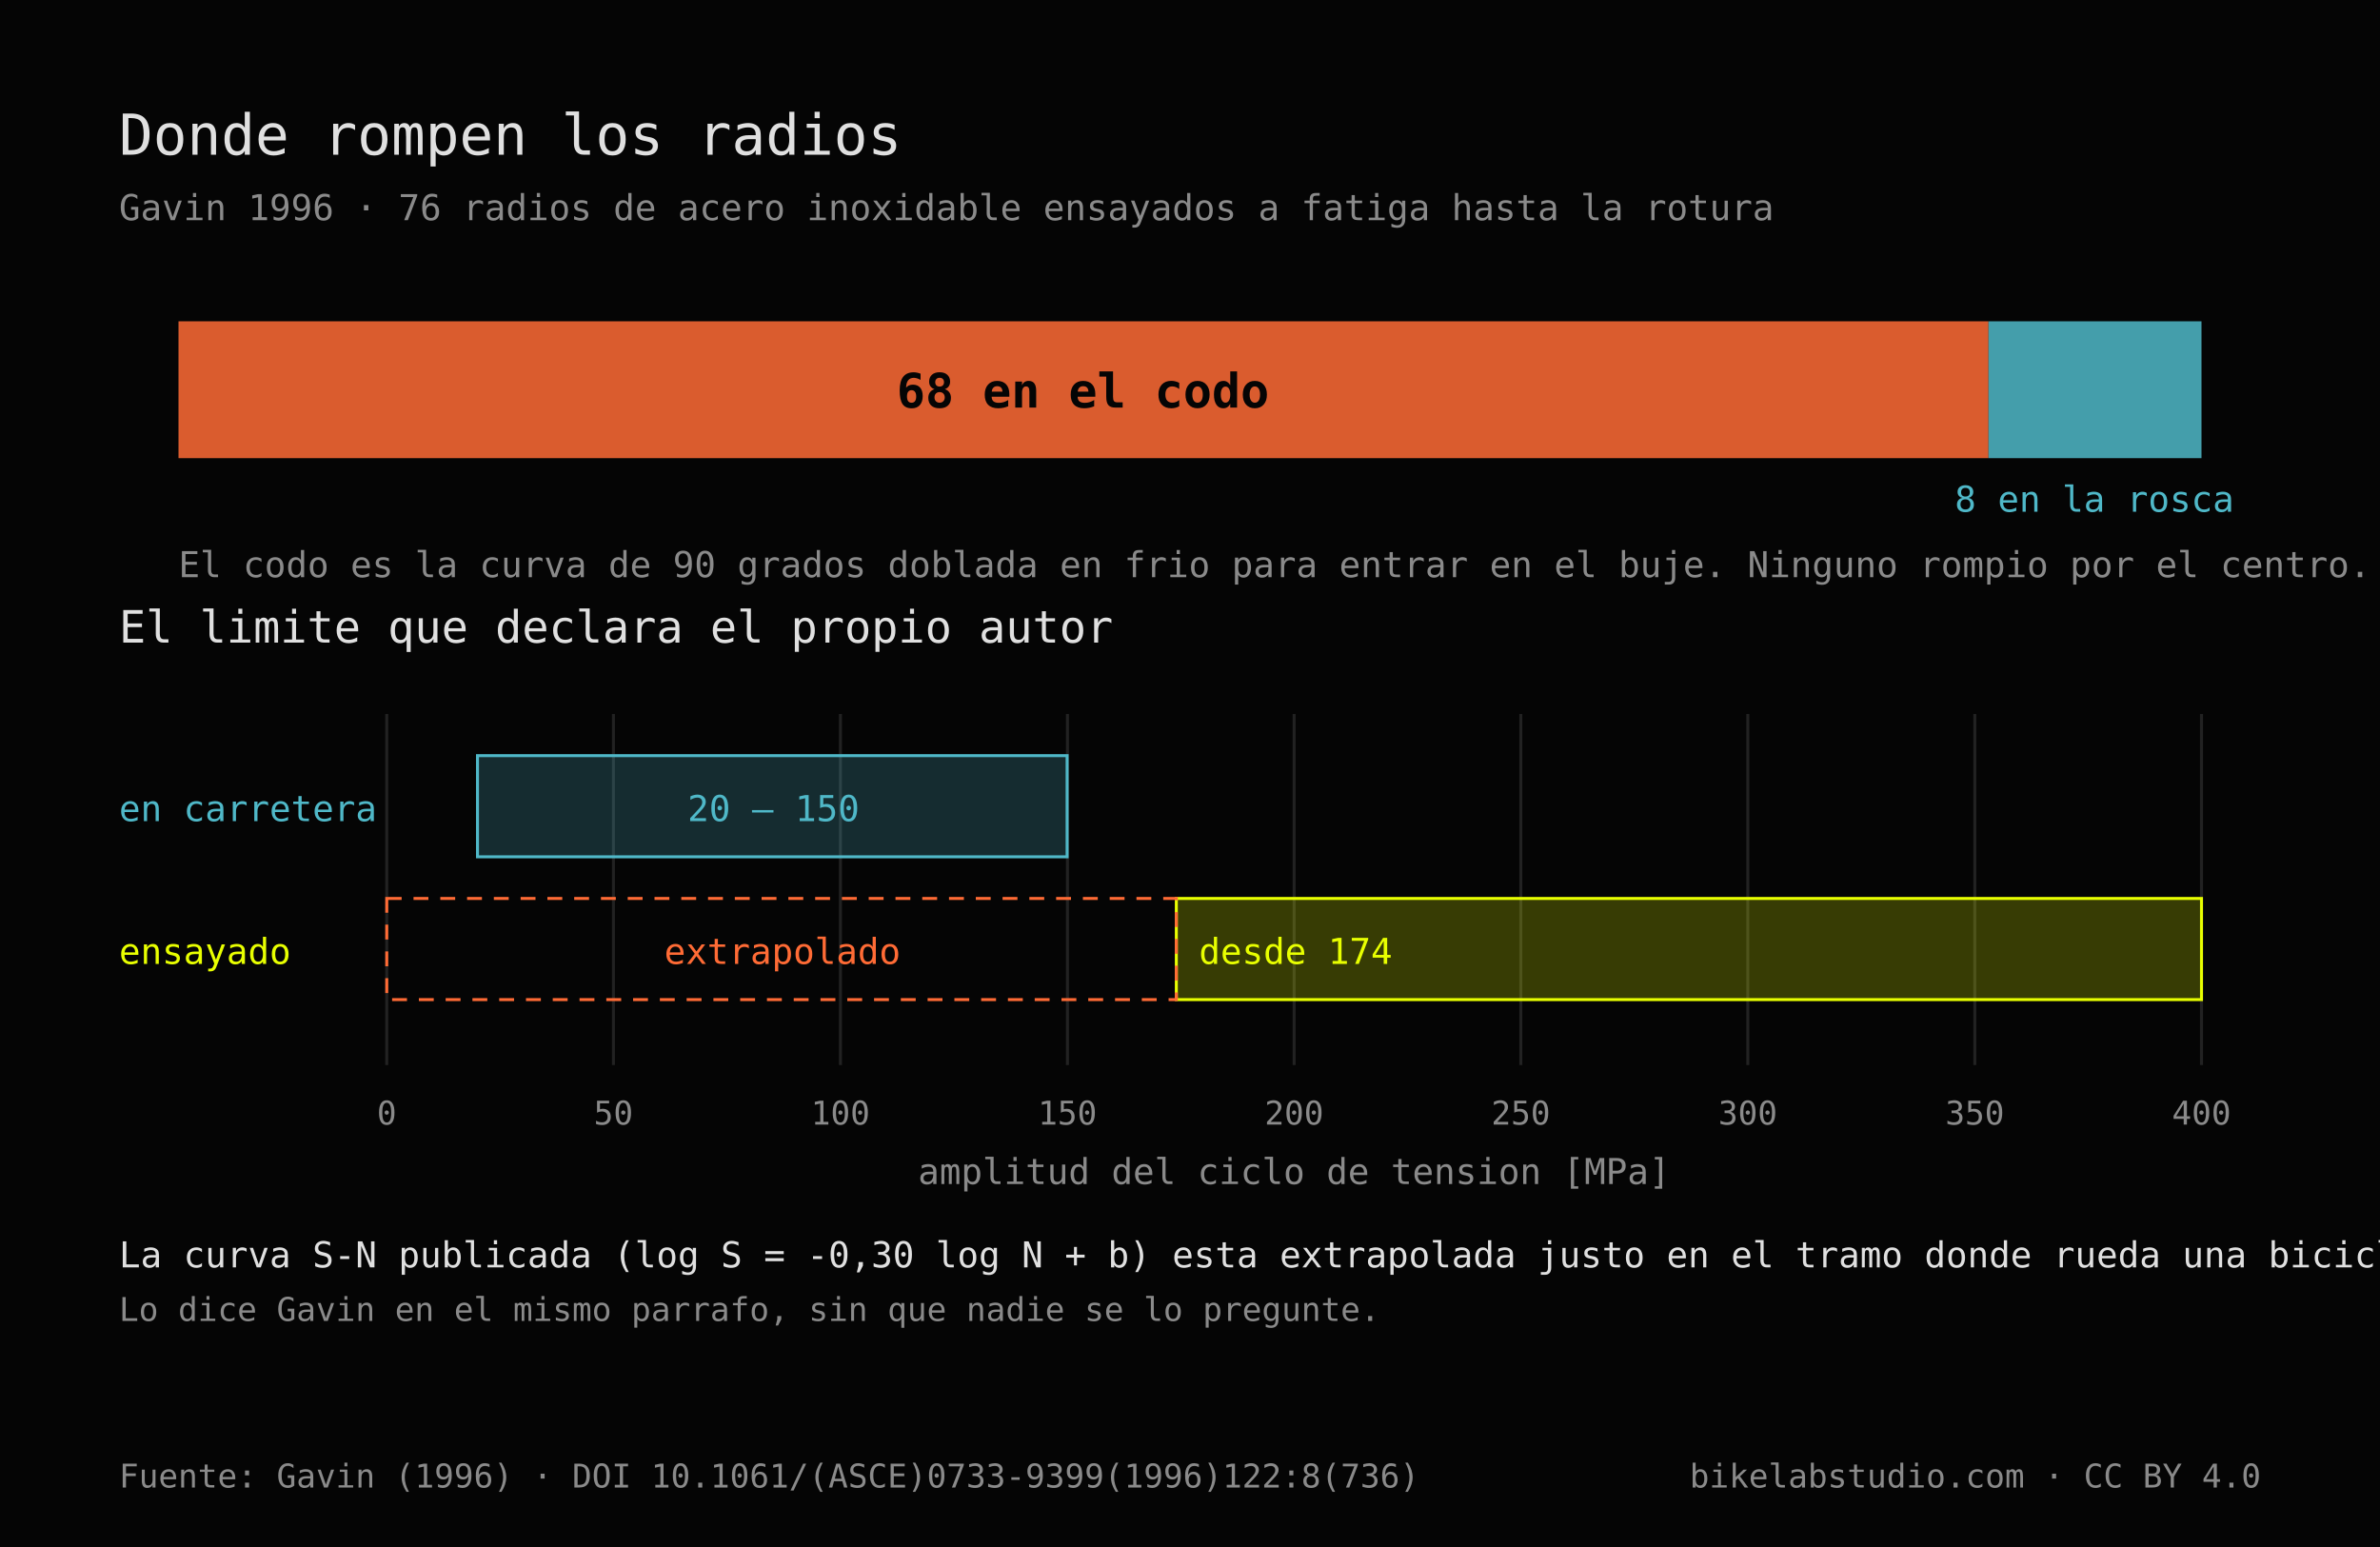
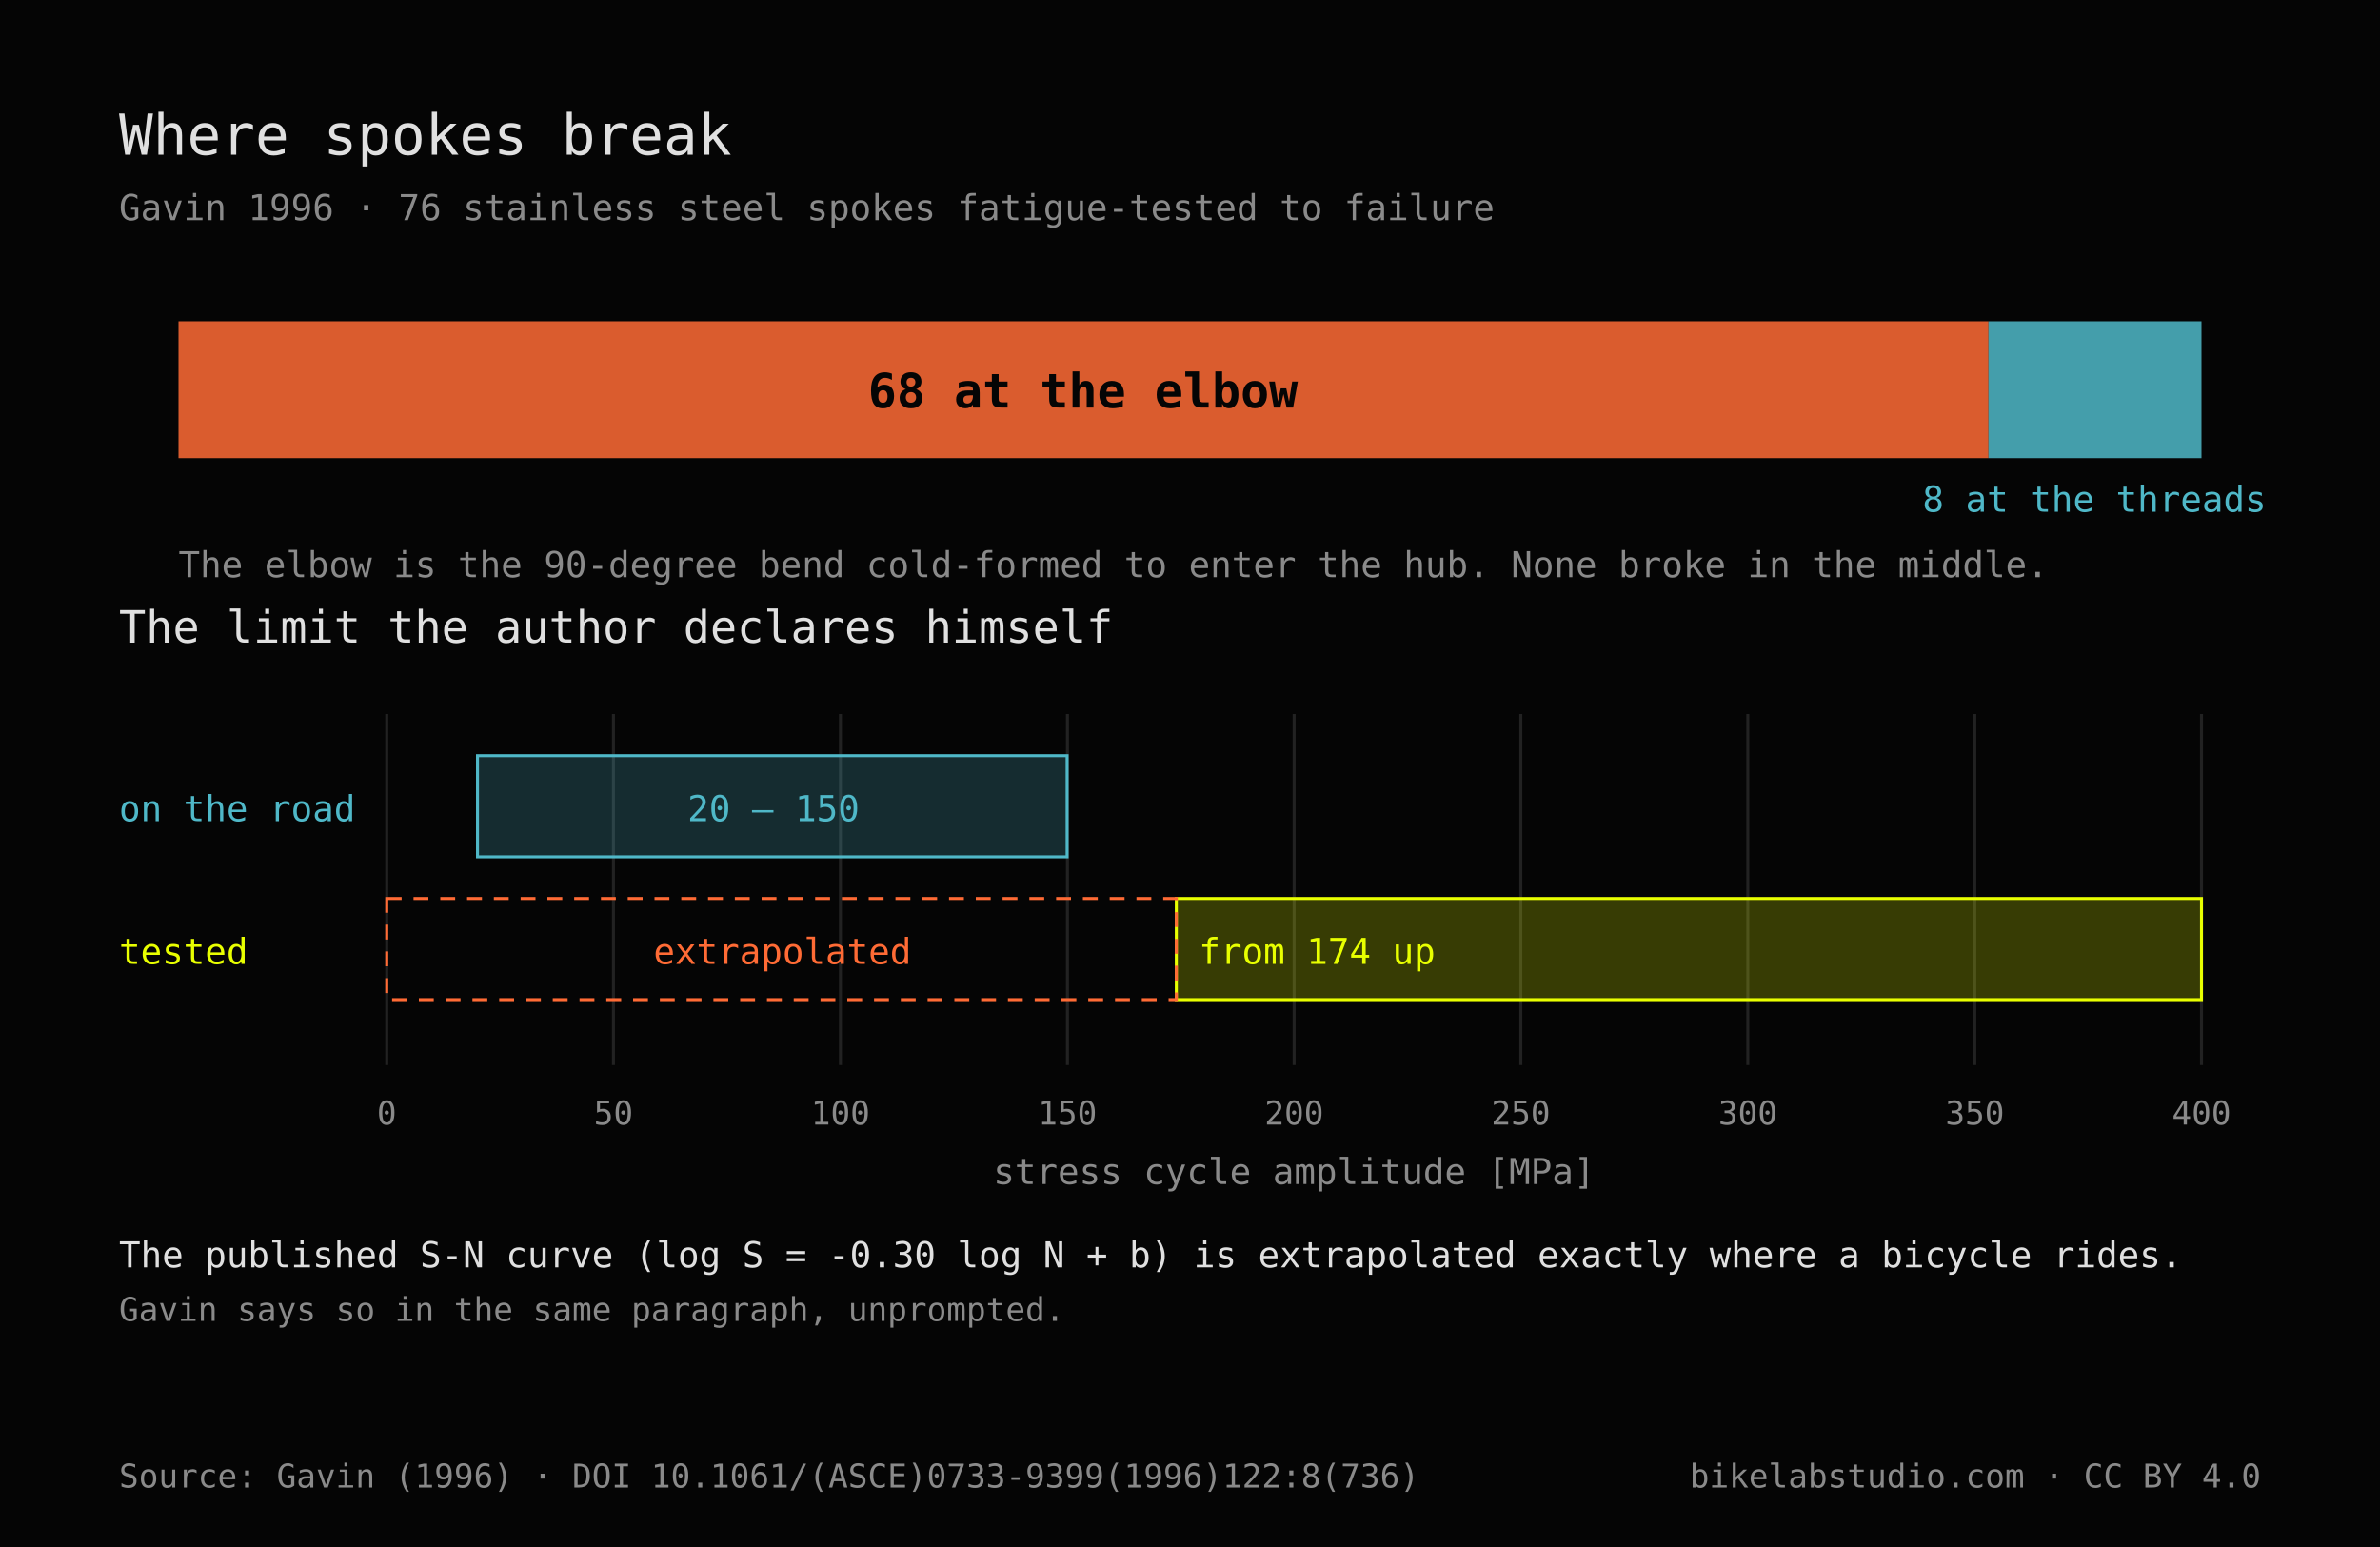
- <svg xmlns="http://www.w3.org/2000/svg" viewBox="0 0 800 520" width="800" height="520" role="img" xml:lang="es" aria-labelledby="gav-t gav-d" font-family="'IBM Plex Mono',ui-monospace,monospace">
+ <svg xmlns="http://www.w3.org/2000/svg" viewBox="0 0 800 520" width="800" height="520" role="img" xml:lang="en" aria-labelledby="gav-t gav-d" font-family="'IBM Plex Mono',ui-monospace,monospace">
  <rect width="800" height="520" fill="#050505" />
-   <text x="40" y="52" fill="#e0e0e0" font-size="19">Donde rompen los radios</text>
-   <text x="40" y="74" fill="#8a8a8a" font-size="12">Gavin 1996 · 76 radios de acero inoxidable ensayados a fatiga hasta la rotura</text>
+   <text x="40" y="52" fill="#e0e0e0" font-size="19">Where spokes break</text>
+   <text x="40" y="74" fill="#8a8a8a" font-size="12">Gavin 1996 · 76 stainless steel spokes fatigue-tested to failure</text>
  <rect x="60.0" y="108" width="608.4" height="46" fill="#ff6b35" fill-opacity="0.85" />
  <rect x="668.4" y="108" width="71.6" height="46" fill="#4fb8c8" fill-opacity="0.85" />
-   <text x="364" y="137" fill="#050505" font-size="16" text-anchor="middle" font-weight="bold">68 en el codo</text>
-   <text x="704" y="172" fill="#4fb8c8" font-size="12" text-anchor="middle">8 en la rosca</text>
-   <text x="60.0" y="194" fill="#8a8a8a" font-size="12">El codo es la curva de 90 grados doblada en frio para entrar en el buje. Ninguno rompio por el centro.</text>
-   <text x="40" y="216" fill="#e0e0e0" font-size="15">El limite que declara el propio autor</text>
+   <text x="364" y="137" fill="#050505" font-size="16" text-anchor="middle" font-weight="bold">68 at the elbow</text>
+   <text x="704" y="172" fill="#4fb8c8" font-size="12" text-anchor="middle">8 at the threads</text>
+   <text x="60.0" y="194" fill="#8a8a8a" font-size="12">The elbow is the 90-degree bend cold-formed to enter the hub. None broke in the middle.</text>
+   <text x="40" y="216" fill="#e0e0e0" font-size="15">The limit the author declares himself</text>
  <line x1="130.0" y1="240" x2="130.0" y2="358" stroke="#222222" stroke-width="1" />
  <text x="130.0" y="378" fill="#8a8a8a" font-size="11" text-anchor="middle">0</text>
  <line x1="206.2" y1="240" x2="206.2" y2="358" stroke="#222222" stroke-width="1" />
  <text x="206.2" y="378" fill="#8a8a8a" font-size="11" text-anchor="middle">50</text>
  <line x1="282.5" y1="240" x2="282.5" y2="358" stroke="#222222" stroke-width="1" />
  <text x="282.5" y="378" fill="#8a8a8a" font-size="11" text-anchor="middle">100</text>
  <line x1="358.8" y1="240" x2="358.8" y2="358" stroke="#222222" stroke-width="1" />
  <text x="358.8" y="378" fill="#8a8a8a" font-size="11" text-anchor="middle">150</text>
  <line x1="435.0" y1="240" x2="435.0" y2="358" stroke="#222222" stroke-width="1" />
  <text x="435.0" y="378" fill="#8a8a8a" font-size="11" text-anchor="middle">200</text>
  <line x1="511.2" y1="240" x2="511.2" y2="358" stroke="#222222" stroke-width="1" />
  <text x="511.2" y="378" fill="#8a8a8a" font-size="11" text-anchor="middle">250</text>
  <line x1="587.5" y1="240" x2="587.5" y2="358" stroke="#222222" stroke-width="1" />
  <text x="587.5" y="378" fill="#8a8a8a" font-size="11" text-anchor="middle">300</text>
  <line x1="663.8" y1="240" x2="663.8" y2="358" stroke="#222222" stroke-width="1" />
  <text x="663.8" y="378" fill="#8a8a8a" font-size="11" text-anchor="middle">350</text>
  <line x1="740.0" y1="240" x2="740.0" y2="358" stroke="#222222" stroke-width="1" />
  <text x="740.0" y="378" fill="#8a8a8a" font-size="11" text-anchor="middle">400</text>
-   <text x="435" y="398" fill="#8a8a8a" font-size="12" text-anchor="middle">amplitud del ciclo de tension [MPa]</text>
+   <text x="435" y="398" fill="#8a8a8a" font-size="12" text-anchor="middle">stress cycle amplitude [MPa]</text>
  <rect x="160.5" y="254" width="198.2" height="34" fill="#4fb8c8" fill-opacity="0.22" stroke="#4fb8c8" stroke-width="1" />
-   <text x="40" y="276" fill="#4fb8c8" font-size="12">en carretera</text>
+   <text x="40" y="276" fill="#4fb8c8" font-size="12">on the road</text>
  <text x="260" y="276" fill="#4fb8c8" font-size="12" text-anchor="middle">20 – 150</text>
  <rect x="395.4" y="302" width="344.6" height="34" fill="#e8ff00" fill-opacity="0.22" stroke="#e8ff00" stroke-width="1" />
-   <text x="40" y="324" fill="#e8ff00" font-size="12">ensayado</text>
-   <text x="403" y="324" fill="#e8ff00" font-size="12">desde 174</text>
+   <text x="40" y="324" fill="#e8ff00" font-size="12">tested</text>
+   <text x="403" y="324" fill="#e8ff00" font-size="12">from 174 up</text>
  <rect x="130.0" y="302" width="265.4" height="34" fill="none" stroke="#ff6b35" stroke-width="1" stroke-dasharray="5 4" />
-   <text x="263" y="324" fill="#ff6b35" font-size="12" text-anchor="middle">extrapolado</text>
-   <text x="40" y="426" fill="#e0e0e0" font-size="12">La curva S-N publicada (log S = -0,30 log N + b) esta extrapolada justo en el tramo donde rueda una bicicleta.</text>
-   <text x="40" y="444" fill="#8a8a8a" font-size="11">Lo dice Gavin en el mismo parrafo, sin que nadie se lo pregunte.</text>
-   <text x="40" y="500" fill="#8a8a8a" font-size="11">Fuente: Gavin (1996) · DOI 10.1061/(ASCE)0733-9399(1996)122:8(736)</text>
+   <text x="263" y="324" fill="#ff6b35" font-size="12" text-anchor="middle">extrapolated</text>
+   <text x="40" y="426" fill="#e0e0e0" font-size="12">The published S-N curve (log S = -0.30 log N + b) is extrapolated exactly where a bicycle rides.</text>
+   <text x="40" y="444" fill="#8a8a8a" font-size="11">Gavin says so in the same paragraph, unprompted.</text>
+   <text x="40" y="500" fill="#8a8a8a" font-size="11">Source: Gavin (1996) · DOI 10.1061/(ASCE)0733-9399(1996)122:8(736)</text>
  <text x="760" y="500" fill="#8a8a8a" font-size="11" text-anchor="end">bikelabstudio.com · CC BY 4.0</text>
</svg>
